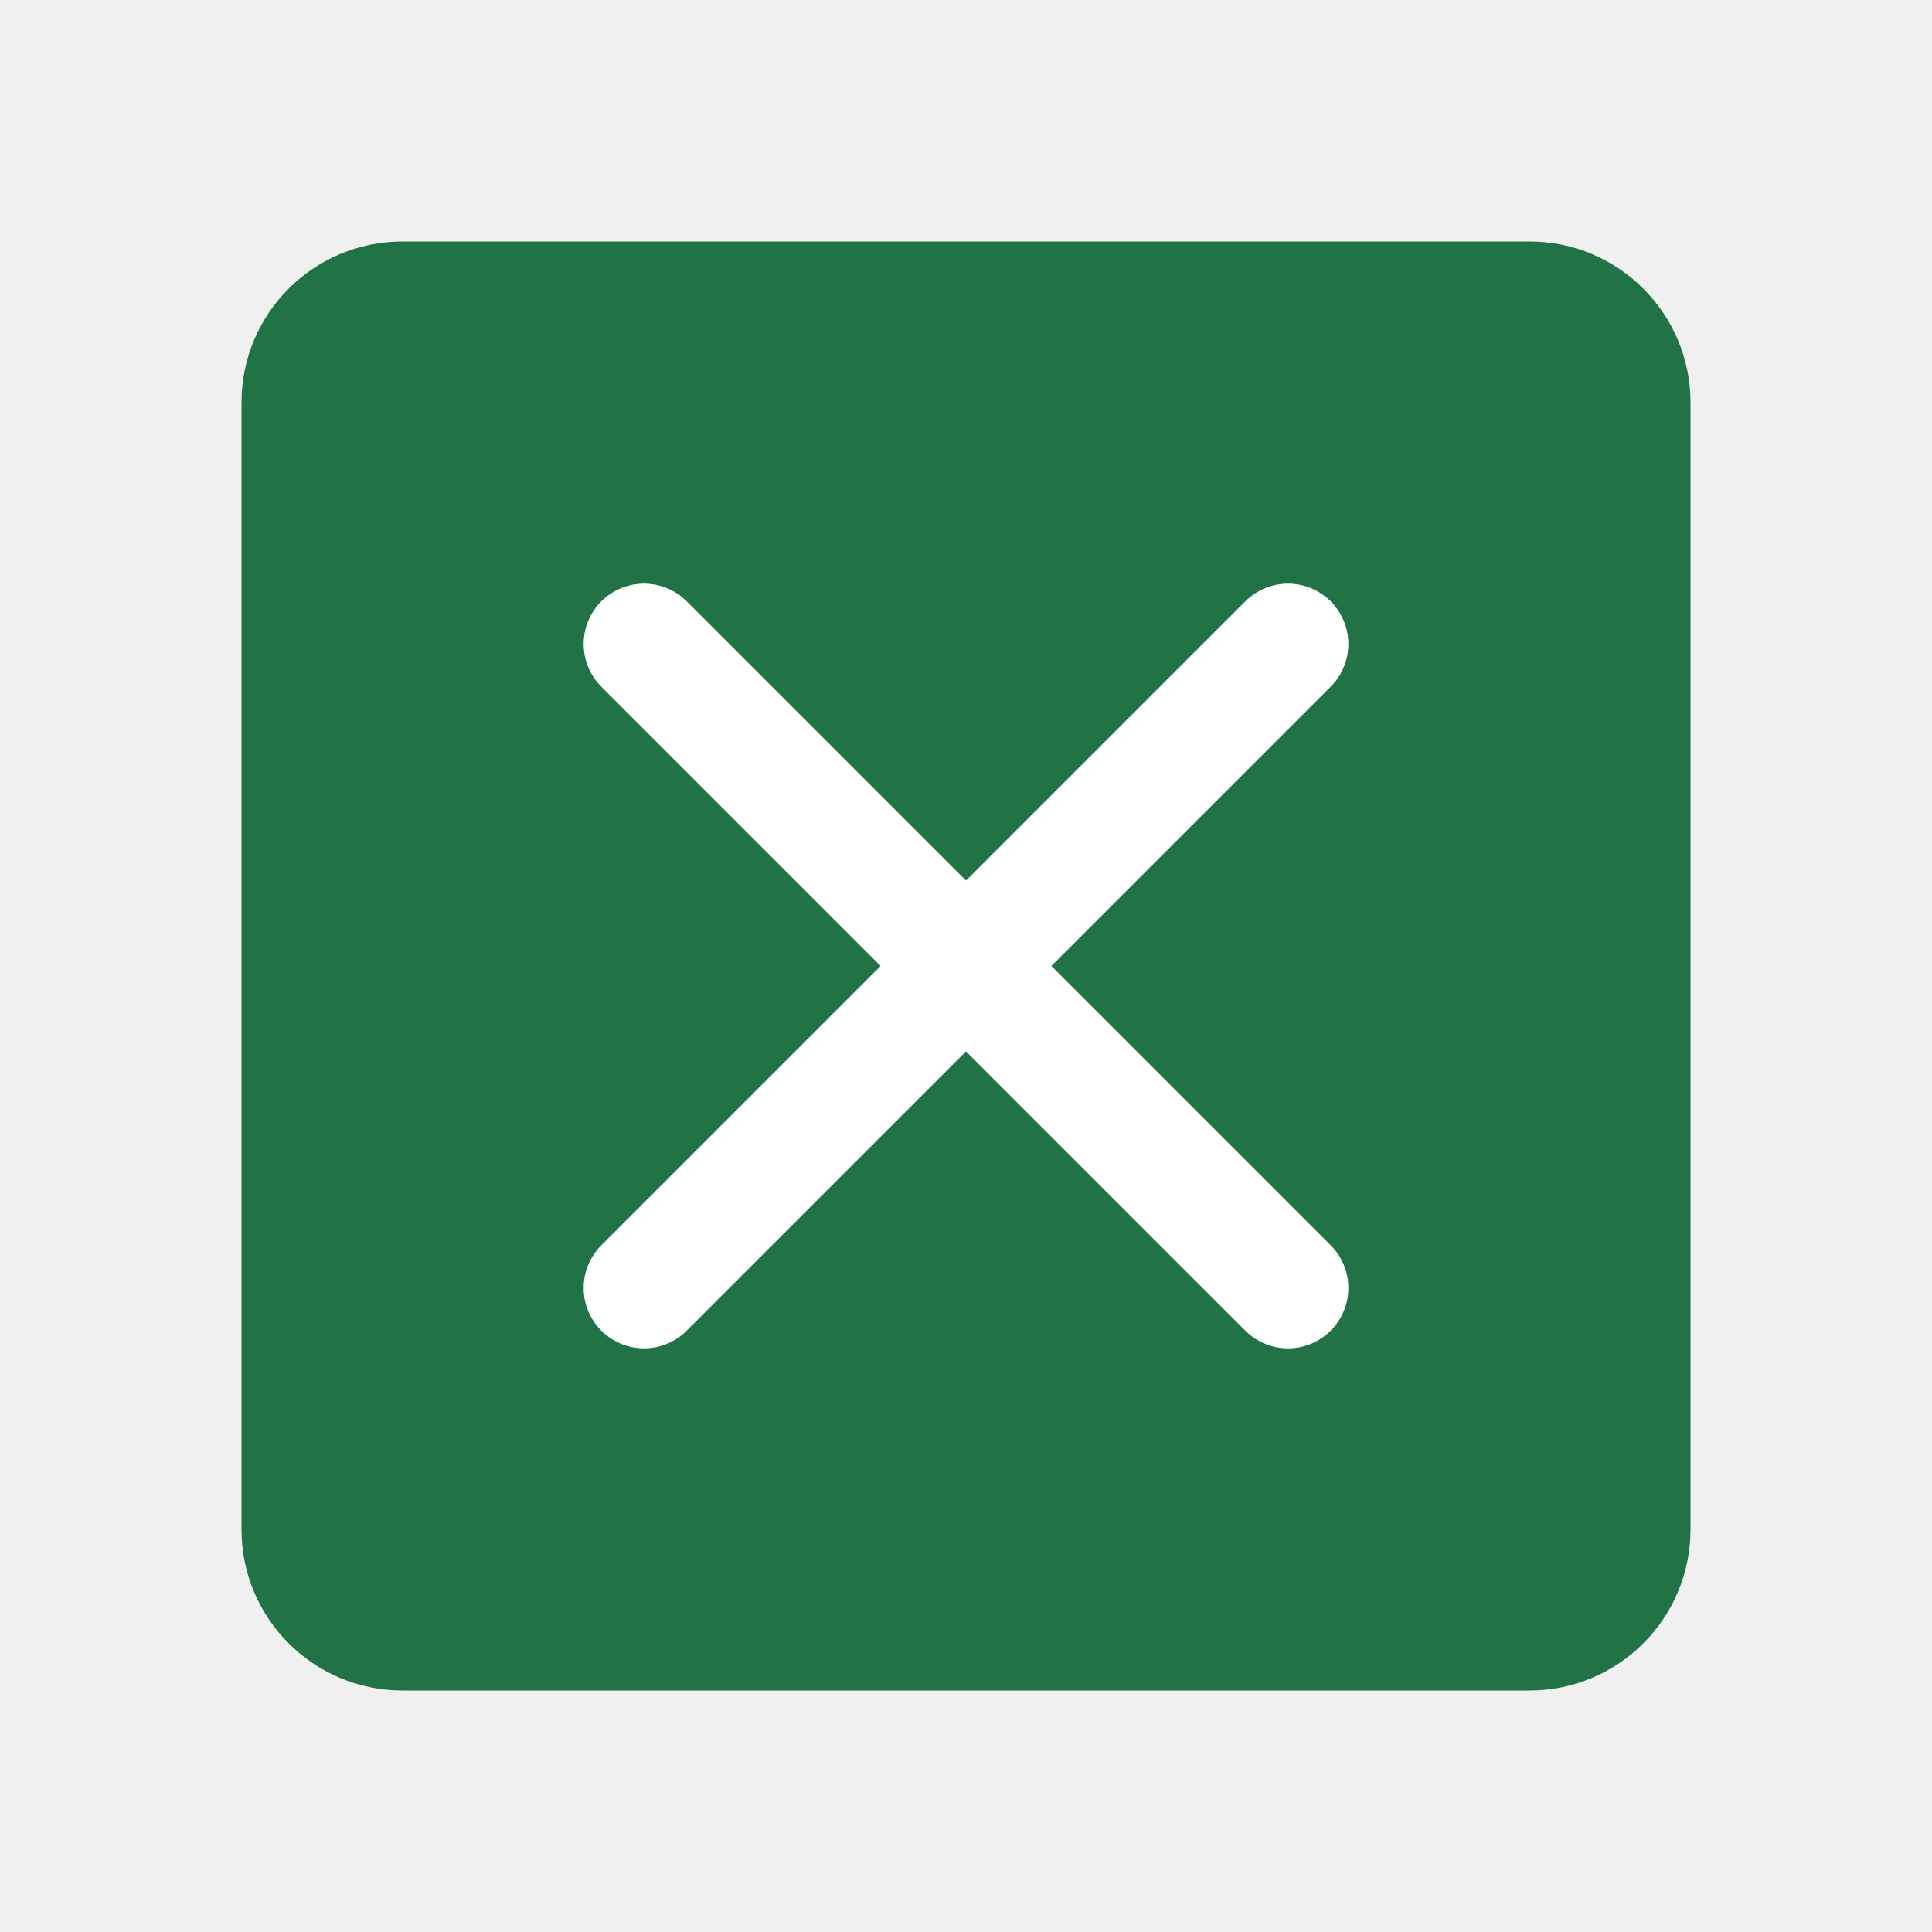
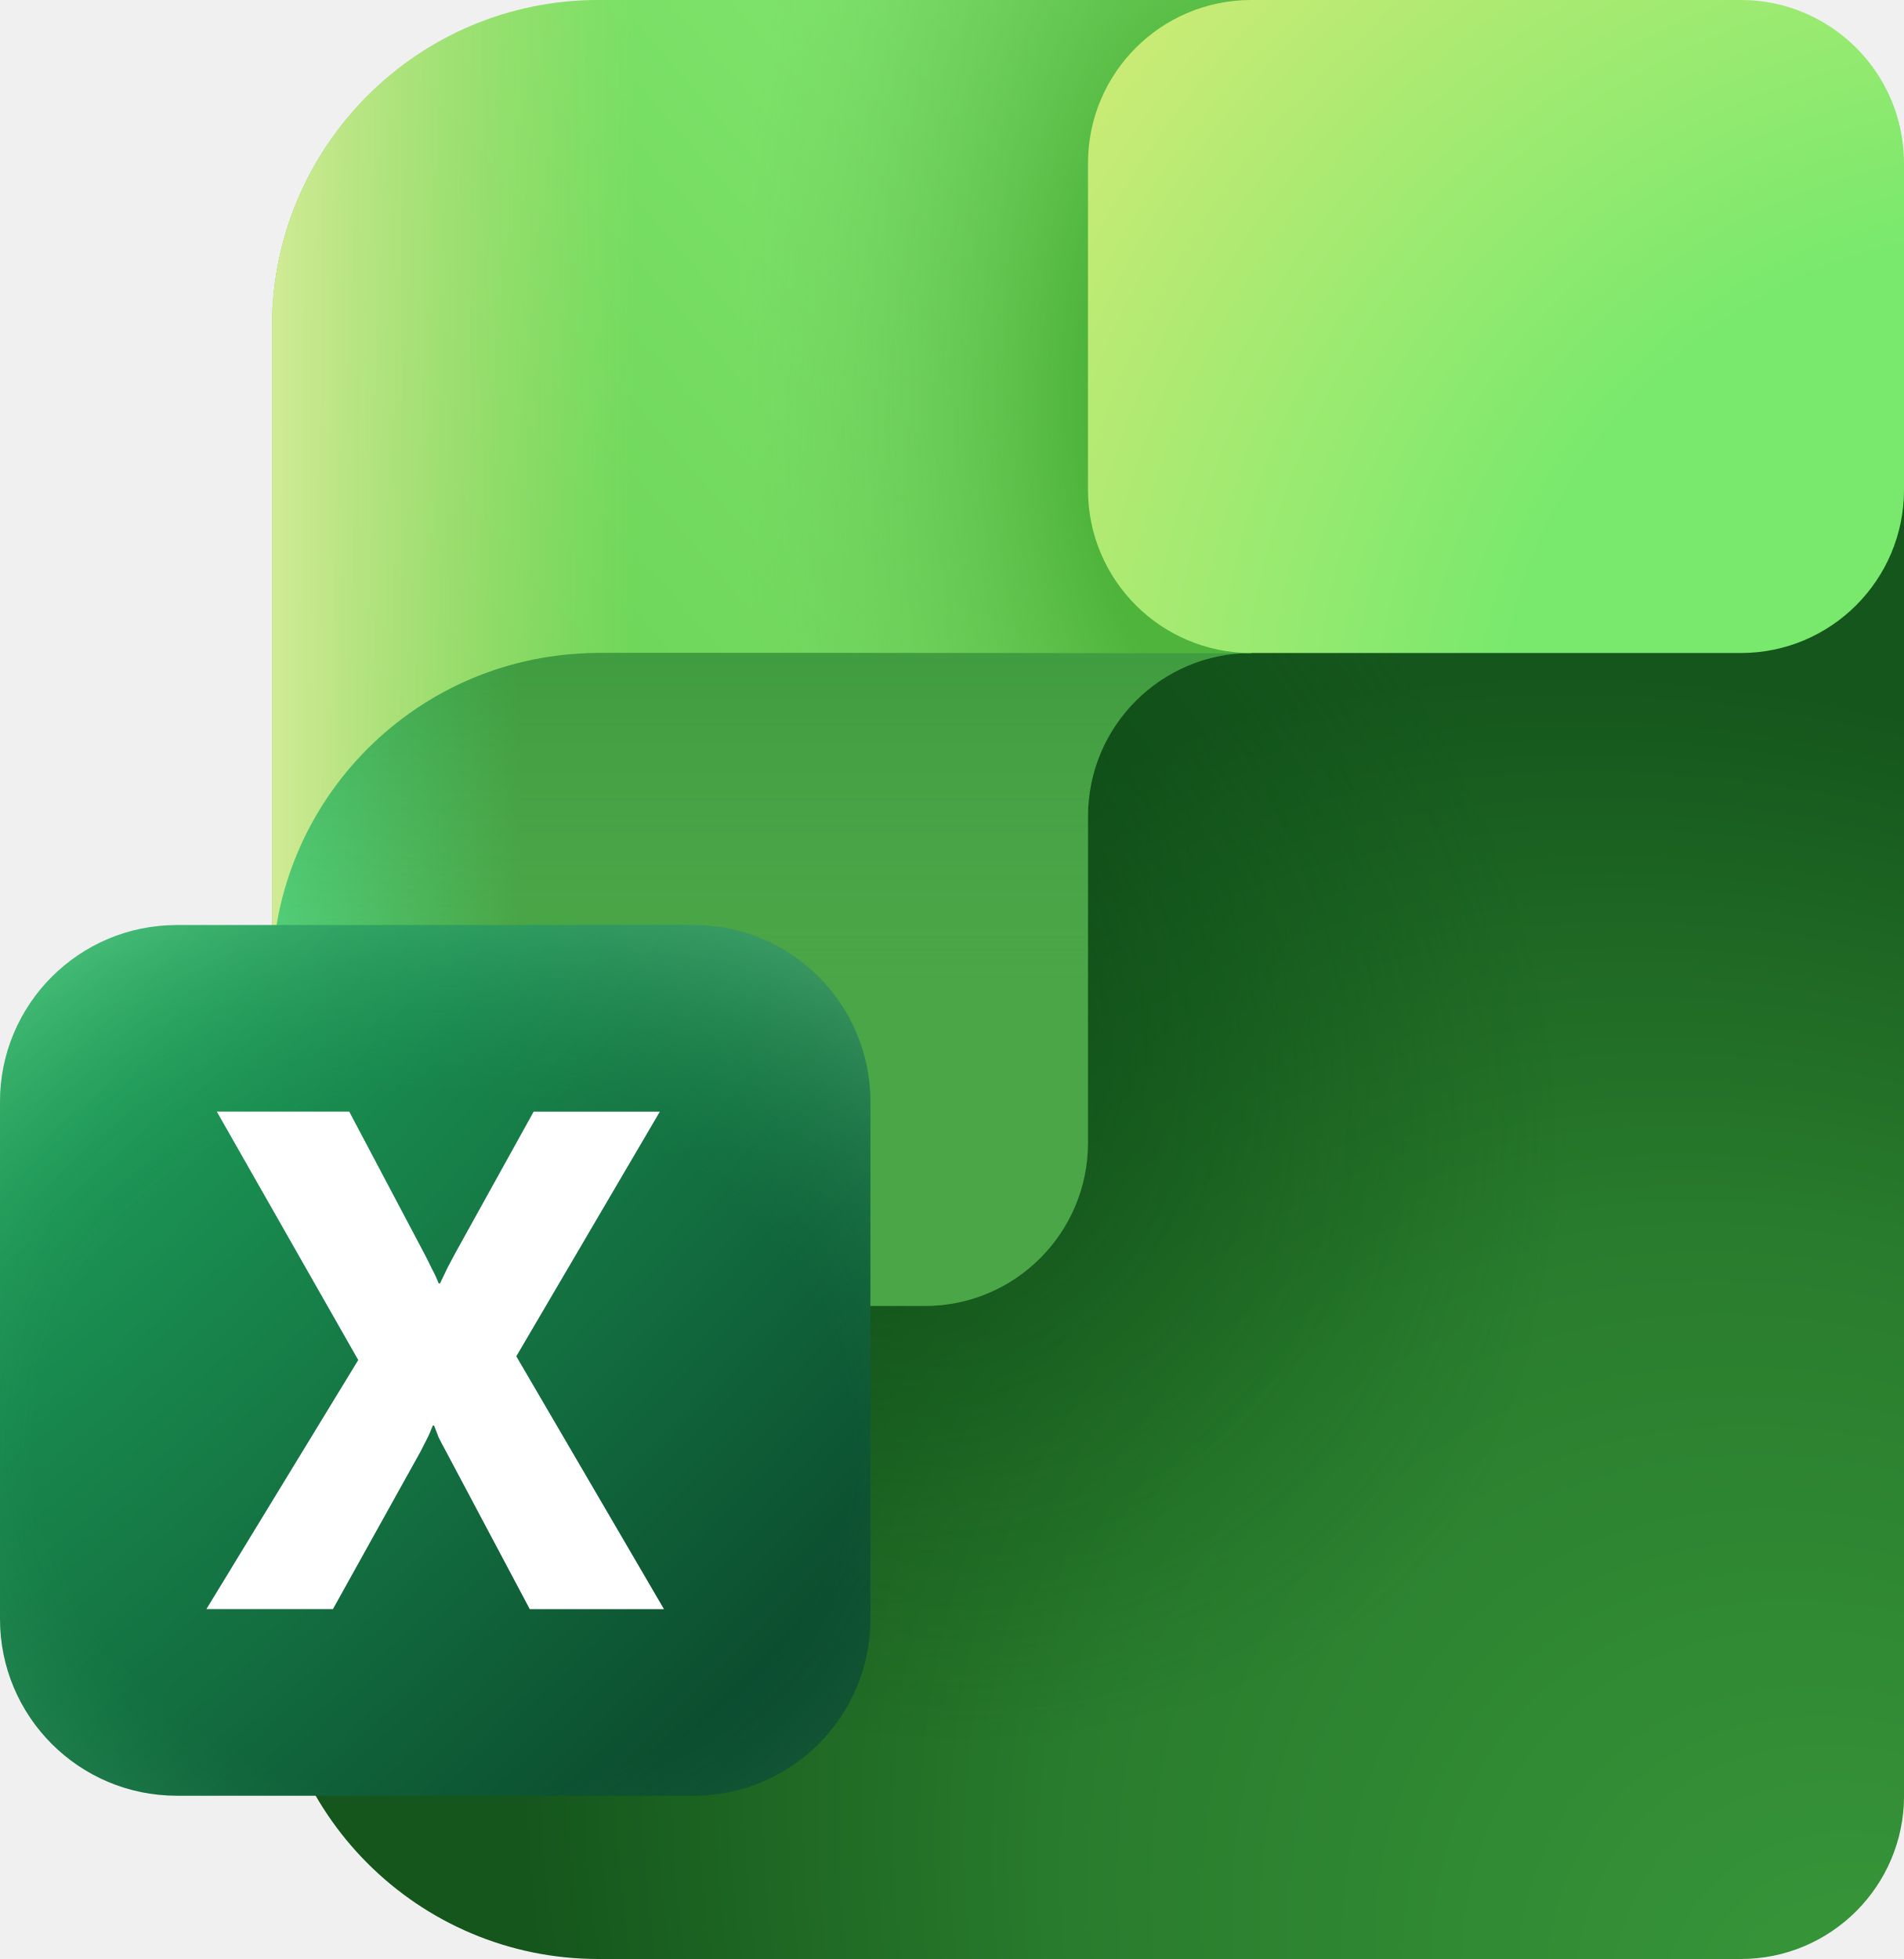
- <svg xmlns="http://www.w3.org/2000/svg" viewBox="0 0 48 48">
-   <rect x="6" y="6" width="36" height="36" rx="4" fill="#217346" />
-   <path d="M16 16l8 8-8 8" stroke="white" stroke-width="3" fill="none" stroke-linecap="round" stroke-linejoin="round" />
-   <path d="M32 16l-8 8 8 8" stroke="white" stroke-width="3" fill="none" stroke-linecap="round" stroke-linejoin="round" />
+ <svg xmlns="http://www.w3.org/2000/svg" width="486px" height="500px" viewBox="0 0 486 500" version="1.1">
+   <defs>
+     <radialGradient id="radial0" gradientUnits="userSpaceOnUse" cx="-746.66" cy="781.44" fx="-746.66" fy="781.44" r="13.89" gradientTransform="matrix(-28.32595,-29.80763,-23.11916,21.97986,-2596.39,-38900.309)">
+       <stop offset="0.06" style="stop-color:rgb(21.569%,58.431%,22.353%);stop-opacity:1;" />
+       <stop offset="0.42" style="stop-color:rgb(16.078%,48.627%,17.647%);stop-opacity:1;" />
+       <stop offset="0.7" style="stop-color:rgb(8.235%,33.725%,10.98%);stop-opacity:1;" />
+     </radialGradient>
+     <radialGradient id="radial1" gradientUnits="userSpaceOnUse" cx="-773.19" cy="771.25" fx="-773.19" fy="771.25" r="13.89" gradientTransform="matrix(-11.97612,-11.58137,-8.958526,9.268059,-2155.12,-15858.88)">
+       <stop offset="0" style="stop-color:rgb(2.745%,23.137%,6.275%);stop-opacity:0.698;" />
+       <stop offset="0.99" style="stop-color:rgb(3.137%,29.02%,7.451%);stop-opacity:0;" />
+     </radialGradient>
+     <linearGradient id="linear0" gradientUnits="userSpaceOnUse" x1="69.43" y1="210.33" x2="260.84" y2="210.33" gradientTransform="matrix(1,0,0,-1,0,502)">
+       <stop offset="0" style="stop-color:rgb(32.157%,81.961%,48.627%);stop-opacity:1;" />
+       <stop offset="0.33" style="stop-color:rgb(29.02%,65.098%,27.843%);stop-opacity:1;" />
+     </linearGradient>
+     <linearGradient id="linear1" gradientUnits="userSpaceOnUse" x1="194.4" y1="335.33" x2="194.4" y2="161.68" gradientTransform="matrix(1,0,0,-1,0,502)">
+       <stop offset="0" style="stop-color:rgb(16.078%,52.157%,18.431%);stop-opacity:0.302;" />
+       <stop offset="0.5" style="stop-color:rgb(29.02%,65.098%,27.843%);stop-opacity:0;" />
+     </linearGradient>
+     <linearGradient id="linear2" gradientUnits="userSpaceOnUse" x1="80.49" y1="297.22" x2="311.45" y2="497.54" gradientTransform="matrix(1,0,0,-1,0,502)">
+       <stop offset="0" style="stop-color:rgb(40%,81.569%,32.157%);stop-opacity:1;" />
+       <stop offset="1" style="stop-color:rgb(52.157%,91.373%,44.706%);stop-opacity:1;" />
+     </linearGradient>
+     <radialGradient id="radial2" gradientUnits="userSpaceOnUse" cx="-824.11" cy="810.99" fx="-824.11" fy="810.99" r="13.89" gradientTransform="matrix(-9.02,-0.000000000000001105,-0.000000000000002338,19.09,-7120.4,-15378.69)">
+       <stop offset="0.29" style="stop-color:rgb(30.588%,70.588%,23.137%);stop-opacity:1;" />
+       <stop offset="1" style="stop-color:rgb(44.706%,80%,38.039%);stop-opacity:0;" />
+     </radialGradient>
+     <linearGradient id="linear3" gradientUnits="userSpaceOnUse" x1="182.11" y1="377" x2="69.43" y2="377" gradientTransform="matrix(1,0,0,-1,0,502)">
+       <stop offset="0.18" style="stop-color:rgb(75.294%,87.843%,45.882%);stop-opacity:0;" />
+       <stop offset="1" style="stop-color:rgb(81.961%,92.157%,58.431%);stop-opacity:1;" />
+     </linearGradient>
+     <radialGradient id="radial3" gradientUnits="userSpaceOnUse" cx="-769.14" cy="808.9" fx="-769.14" fy="808.9" r="13.89" gradientTransform="matrix(-16.9077,-13.68182,13.64112,-16.86345,-23523.369,3309.71)">
+       <stop offset="0.44" style="stop-color:rgb(47.451%,91.373%,42.745%);stop-opacity:1;" />
+       <stop offset="1" style="stop-color:rgb(81.569%,92.157%,46.275%);stop-opacity:1;" />
+     </radialGradient>
+     <radialGradient id="radial4" gradientUnits="userSpaceOnUse" cx="-675.64" cy="793.28" fx="-675.64" fy="793.28" r="13.89" gradientTransform="matrix(15.99197,15.99755,45.54153,-45.54797,-25315.85,47178.18)">
+       <stop offset="0" style="stop-color:rgb(12.549%,65.882%,36.863%);stop-opacity:1;" />
+       <stop offset="0.94" style="stop-color:rgb(3.529%,26.667%,16.471%);stop-opacity:1;" />
+     </radialGradient>
+     <radialGradient id="radial5" gradientUnits="userSpaceOnUse" cx="-657.62" cy="853.99" fx="-657.62" fy="853.99" r="13.89" gradientTransform="matrix(0.000000000000000686,11.2,12.9,-0.00000000000000079,-10902.85,7734.8)">
+       <stop offset="0.58" style="stop-color:rgb(20%,65.098%,38.431%);stop-opacity:0;" />
+       <stop offset="0.97" style="stop-color:rgb(59.608%,94.118%,69.02%);stop-opacity:0.302;" />
+     </radialGradient>
+   </defs>
+   <g id="surface1">
+     <path style=" stroke:none;fill-rule:nonzero;fill:url(#radial0);" d="M 69.43 159.719 C 69.43 125.199 97.41 97.219 131.922 97.219 L 486.012 97.219 L 486.012 458.328 C 486.012 481.34 467.359 500 444.352 500 L 152.738 500 C 106.73 500 69.43 462.691 69.43 416.672 Z M 69.43 159.719 " />
+     <path style=" stroke:none;fill-rule:nonzero;fill:url(#radial1);" d="M 69.43 159.719 C 69.43 125.199 97.41 97.219 131.922 97.219 L 486.012 97.219 L 486.012 458.328 C 486.012 481.34 467.359 500 444.352 500 L 152.738 500 C 106.73 500 69.43 462.691 69.43 416.672 Z M 69.43 159.719 " />
+     <path style=" stroke:none;fill-rule:nonzero;fill:url(#linear0);" d="M 69.43 229.172 C 69.43 194.648 97.41 166.672 131.922 166.672 L 319.379 166.672 C 296.371 166.672 277.719 185.328 277.719 208.34 L 277.719 291.672 C 277.719 314.68 259.07 333.34 236.059 333.34 L 152.75 333.34 C 106.738 333.34 69.441 370.648 69.441 416.672 L 69.441 229.172 Z M 69.43 229.172 " />
+     <path style=" stroke:none;fill-rule:nonzero;fill:url(#linear1);" d="M 69.43 229.172 C 69.43 194.648 97.41 166.672 131.922 166.672 L 319.379 166.672 C 296.371 166.672 277.719 185.328 277.719 208.34 L 277.719 291.672 C 277.719 314.68 259.07 333.34 236.059 333.34 L 152.75 333.34 C 106.738 333.34 69.441 370.648 69.441 416.672 L 69.441 229.172 Z M 69.43 229.172 " />
+     <path style=" stroke:none;fill-rule:nonzero;fill:url(#linear2);" d="M 69.43 83.328 C 69.43 37.309 106.73 0 152.738 0 L 319.371 0 L 319.371 166.672 L 152.738 166.672 C 106.73 166.672 69.43 203.98 69.43 250 Z M 69.43 83.328 " />
+     <path style=" stroke:none;fill-rule:nonzero;fill:url(#radial2);" d="M 69.43 83.328 C 69.43 37.309 106.73 0 152.738 0 L 319.371 0 L 319.371 166.672 L 152.738 166.672 C 106.73 166.672 69.43 203.98 69.43 250 Z M 69.43 83.328 " />
+     <path style=" stroke:none;fill-rule:nonzero;fill:url(#linear3);" d="M 69.43 83.328 C 69.43 37.309 106.73 0 152.738 0 L 319.371 0 L 319.371 166.672 L 152.738 166.672 C 106.73 166.672 69.43 203.98 69.43 250 Z M 69.43 83.328 " />
+     <path style=" stroke:none;fill-rule:nonzero;fill:url(#radial3);" d="M 319.371 0 L 444.34 0 C 467.348 0 486 18.652 486 41.66 L 486 125.012 C 486 148.02 467.348 166.672 444.34 166.672 L 319.371 166.672 C 296.363 166.672 277.711 148.02 277.711 125.012 L 277.711 41.66 C 277.711 18.652 296.363 0 319.371 0 Z M 319.371 0 " />
+     <path style=" stroke:none;fill-rule:nonzero;fill:url(#radial4);" d="M 45.129 236.109 L 177.039 236.109 C 201.965 236.109 222.172 256.316 222.172 281.238 L 222.172 413.199 C 222.172 438.125 201.965 458.328 177.039 458.328 L 45.129 458.328 C 20.207 458.328 0 438.125 0 413.199 L 0 281.238 C 0 256.316 20.207 236.109 45.129 236.109 Z M 45.129 236.109 " />
+     <path style=" stroke:none;fill-rule:nonzero;fill:url(#radial5);" d="M 45.129 236.109 L 177.039 236.109 C 201.965 236.109 222.172 256.316 222.172 281.238 L 222.172 413.199 C 222.172 438.125 201.965 458.328 177.039 458.328 L 45.129 458.328 C 20.207 458.328 0 438.125 0 413.199 L 0 281.238 C 0 256.316 20.207 236.109 45.129 236.109 Z M 45.129 236.109 " />
+     <path style=" stroke:none;fill-rule:nonzero;fill:rgb(100%,100%,100%);fill-opacity:1;" d="M 169.48 410.711 L 135.23 410.711 L 113.73 370.238 C 112.961 368.82 112.371 367.699 111.961 366.871 C 111.609 365.988 111.219 364.98 110.809 363.859 L 110.461 363.859 C 109.93 365.281 109.43 366.43 108.961 367.309 C 108.488 368.199 107.93 369.289 107.281 370.59 L 84.98 410.699 L 52.68 410.699 L 91.441 347.121 L 55.34 283.719 L 89.141 283.719 L 108.25 319.852 C 109.02 321.328 109.672 322.629 110.199 323.75 C 110.789 324.809 111.379 326.078 111.969 327.559 L 112.32 327.559 C 113.141 325.852 113.789 324.488 114.27 323.488 C 114.801 322.488 115.512 321.16 116.391 319.512 L 136.211 283.738 L 168.422 283.738 L 131.789 346.172 L 169.488 410.719 Z M 169.48 410.711 " />
+   </g>
</svg>
